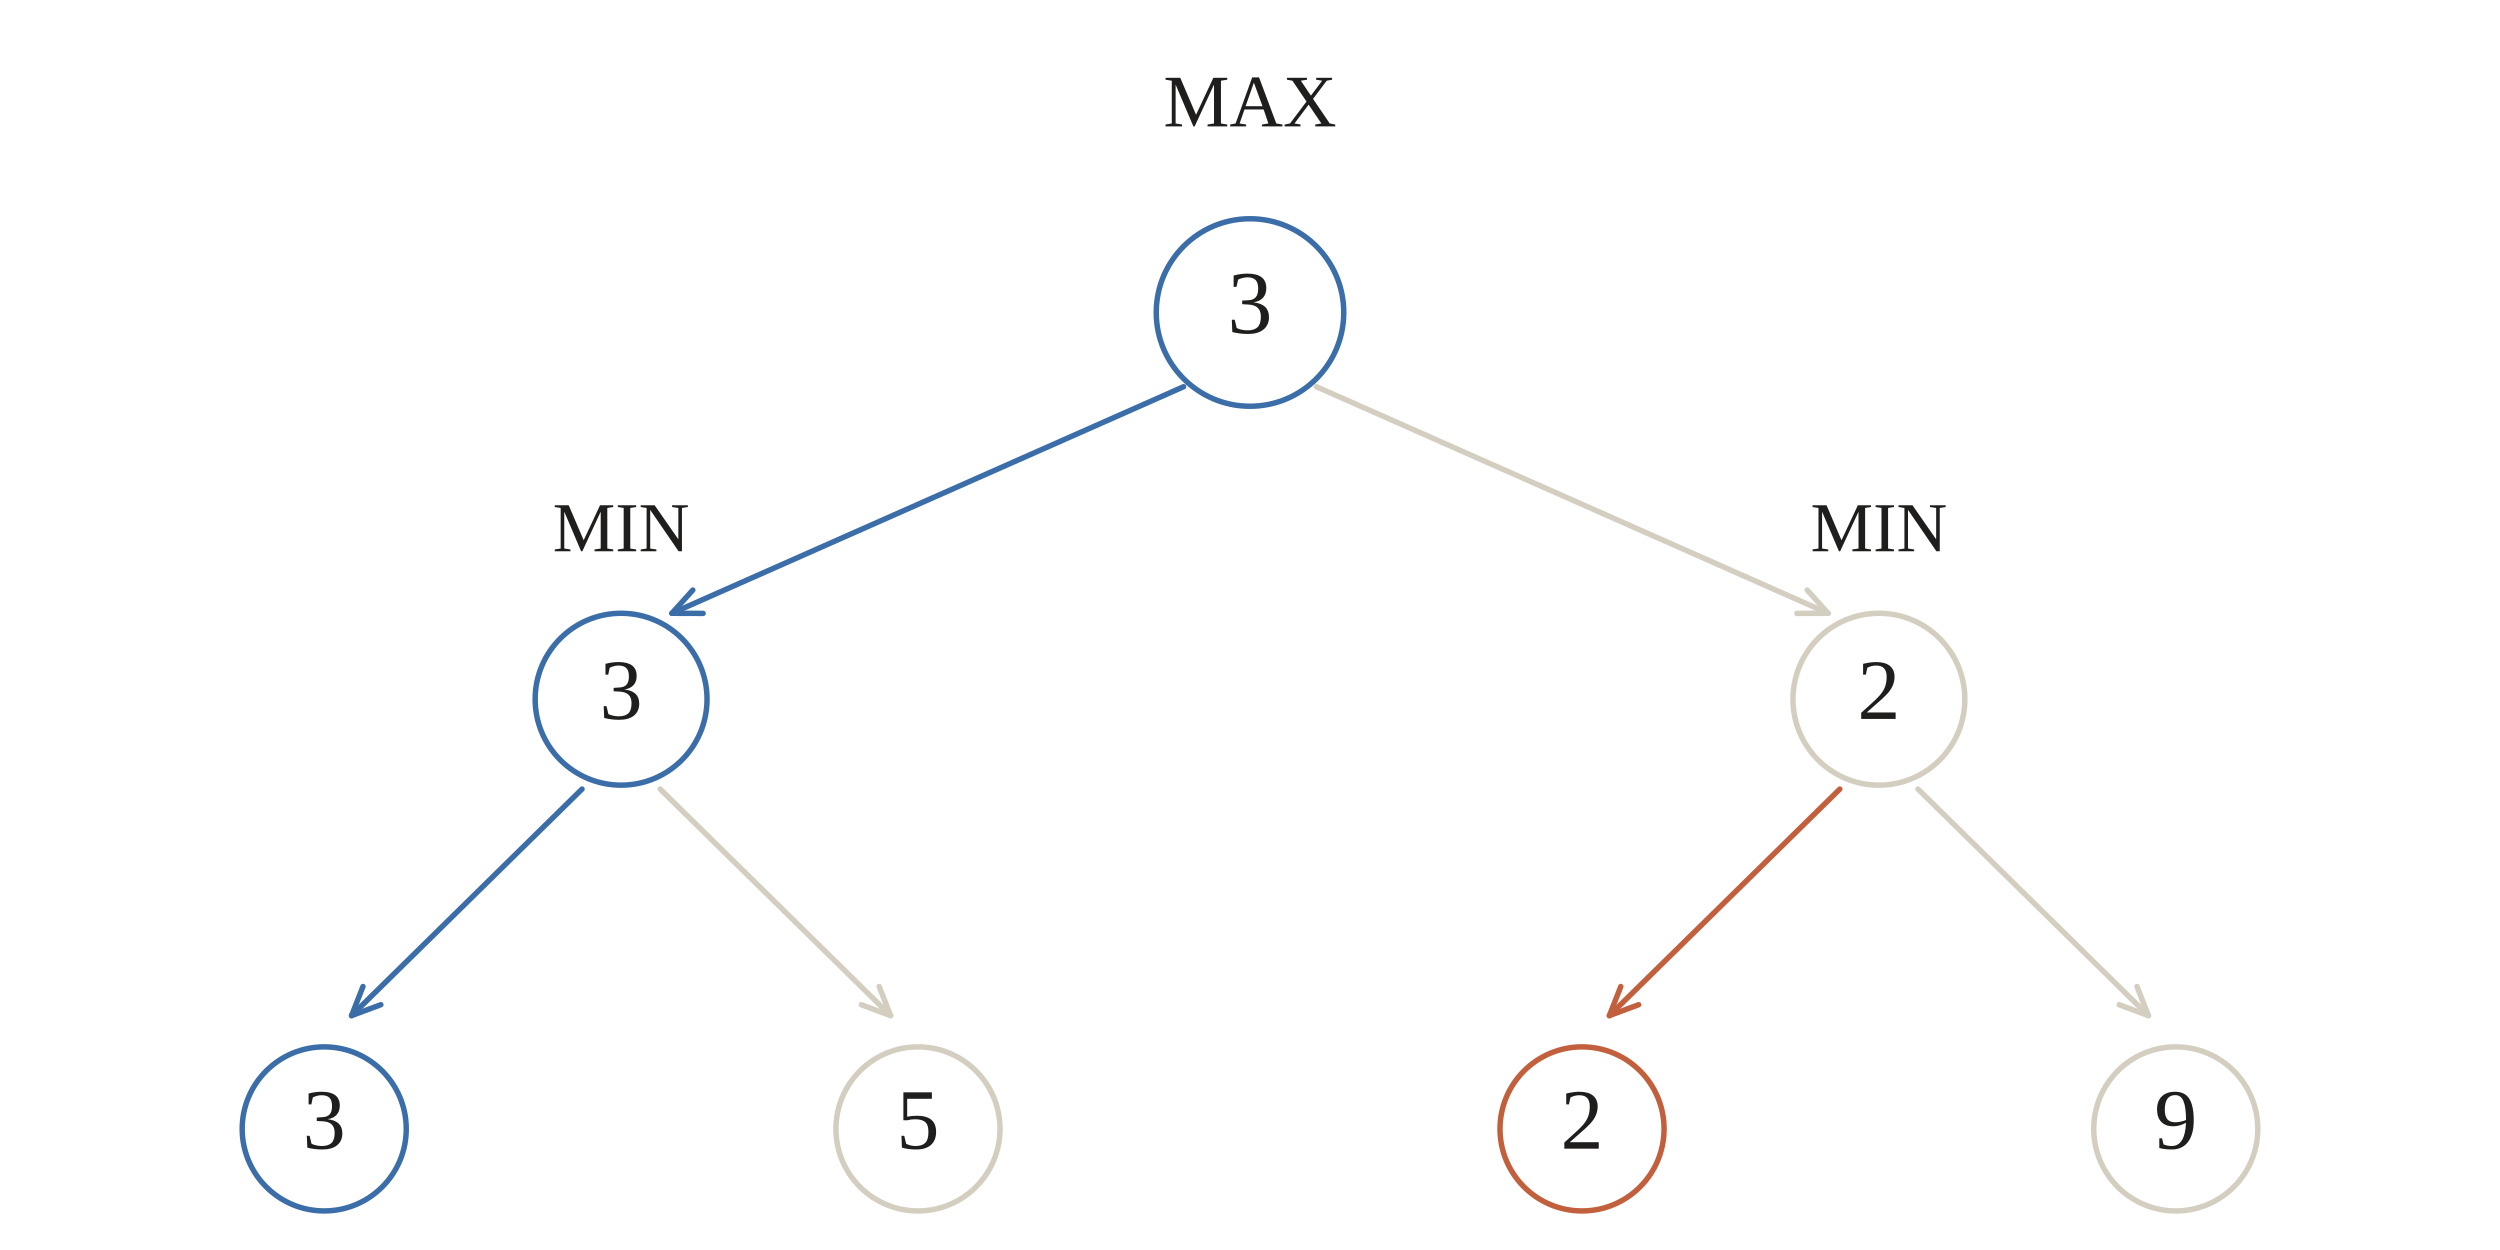
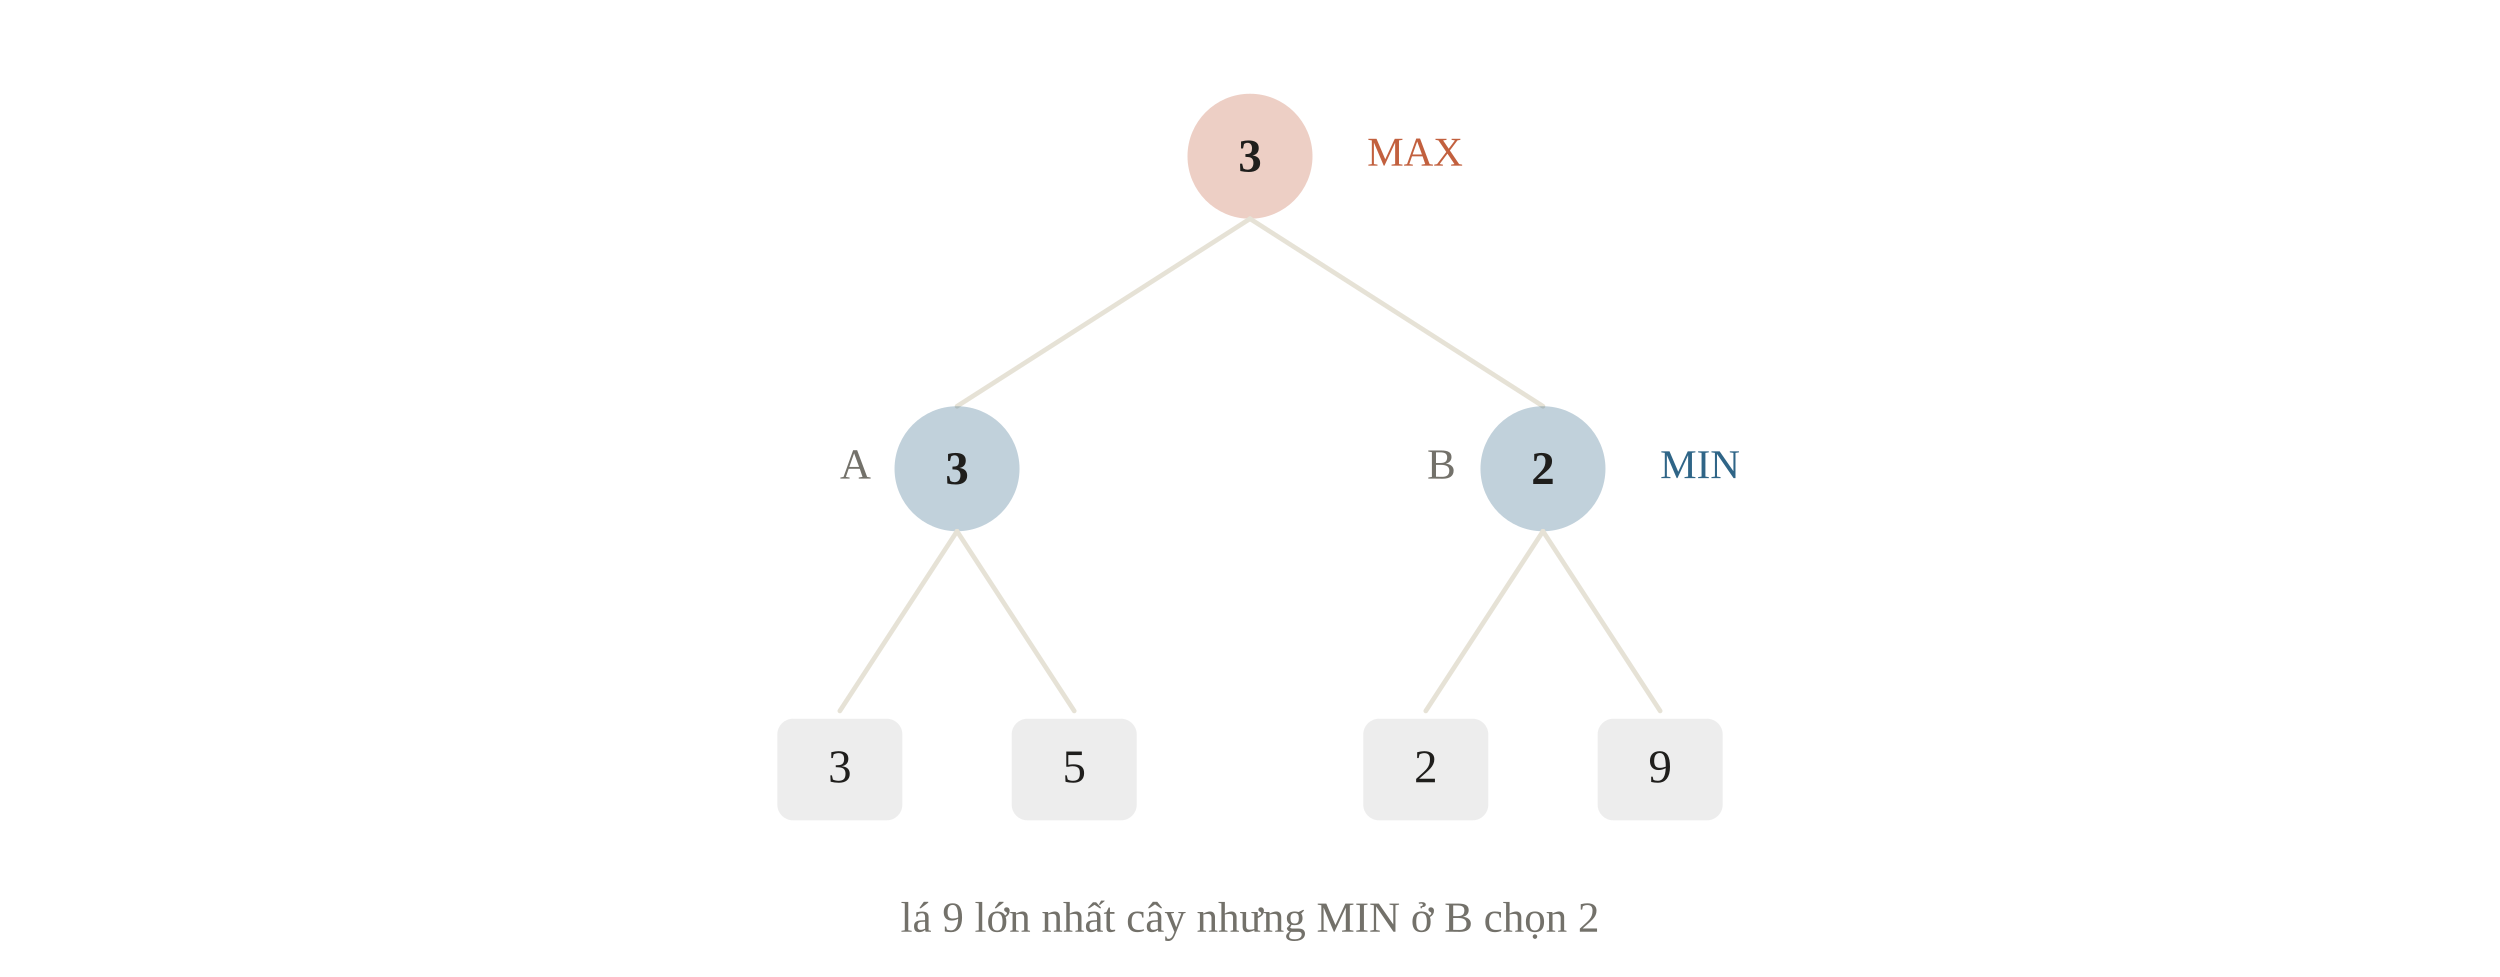
- <svg xmlns="http://www.w3.org/2000/svg" viewBox="0 0 640 320" width="640" role="img" aria-label="MIN chọn giá trị nhỏ hơn ở mỗi nhánh, MAX chọn nhánh có giá trị lớn hơn." style="font-family:var(--serif, Lora, Georgia, serif);color:var(--text, #1f1e1c)">
-   <text x="320" y="28" fill="currentColor" text-anchor="middle" dominant-baseline="middle" font-size="19" font-weight="400">MAX</text>
-   <circle cx="320" cy="80" r="24" fill="none" fill-opacity="1" stroke="var(--t-n, #3b6ea8)" stroke-width="1.4" />
-   <text x="320" y="80" fill="currentColor" text-anchor="middle" dominant-baseline="middle" font-size="23" font-weight="400">3</text>
-   <path d="M 303,99 L 172,157" fill="none" stroke="var(--t-n, #3b6ea8)" stroke-width="1.4" stroke-linecap="round" />
-   <path d="M 177.359,151.06 L 172,157 L 180,157.026" fill="none" stroke="var(--t-n, #3b6ea8)" stroke-width="1.4" opacity="1" stroke-linecap="round" stroke-linejoin="round" />
-   <circle cx="159" cy="179" r="22" fill="none" fill-opacity="1" stroke="var(--t-n, #3b6ea8)" stroke-width="1.4" />
-   <text x="159" y="179" fill="currentColor" text-anchor="middle" dominant-baseline="middle" font-size="22" font-weight="400">3</text>
-   <text x="159" y="137" fill="currentColor" text-anchor="middle" dominant-baseline="middle" font-size="18" font-weight="400">MIN</text>
-   <path d="M 337,99 L 468,157" fill="none" stroke="var(--line-strong, #d3cebf)" stroke-width="1.4" stroke-linecap="round" />
-   <path d="M 460,157.026 L 468,157 L 462.641,151.06" fill="none" stroke="var(--line-strong, #d3cebf)" stroke-width="1.4" opacity="1" stroke-linecap="round" stroke-linejoin="round" />
-   <circle cx="481" cy="179" r="22" fill="none" fill-opacity="1" stroke="var(--line-strong, #d3cebf)" stroke-width="1.4" />
-   <text x="481" y="179" fill="currentColor" text-anchor="middle" dominant-baseline="middle" font-size="22" font-weight="400">2</text>
-   <text x="481" y="137" fill="currentColor" text-anchor="middle" dominant-baseline="middle" font-size="18" font-weight="400">MIN</text>
-   <path d="M 149,202 L 90,260" fill="none" stroke="var(--t-n, #3b6ea8)" stroke-width="1.4" stroke-linecap="round" />
-   <path d="M 92.922,252.553 L 90,260 L 97.496,257.205" fill="none" stroke="var(--t-n, #3b6ea8)" stroke-width="1.4" opacity="1" stroke-linecap="round" stroke-linejoin="round" />
-   <circle cx="83" cy="289" r="21" fill="none" fill-opacity="1" stroke="var(--t-n, #3b6ea8)" stroke-width="1.4" />
-   <text x="83" y="289" fill="currentColor" text-anchor="middle" dominant-baseline="middle" font-size="22" font-weight="400">3</text>
-   <path d="M 169,202 L 228,260" fill="none" stroke="var(--line-strong, #d3cebf)" stroke-width="1.4" stroke-linecap="round" />
-   <path d="M 220.504,257.205 L 228,260 L 225.078,252.553" fill="none" stroke="var(--line-strong, #d3cebf)" stroke-width="1.4" opacity="1" stroke-linecap="round" stroke-linejoin="round" />
-   <circle cx="235" cy="289" r="21" fill="none" fill-opacity="1" stroke="var(--line-strong, #d3cebf)" stroke-width="1.4" />
-   <text x="235" y="289" fill="currentColor" text-anchor="middle" dominant-baseline="middle" font-size="22" font-weight="400">5</text>
-   <path d="M 471,202 L 412,260" fill="none" stroke="var(--accent, #c2603e)" stroke-width="1.4" stroke-linecap="round" />
-   <path d="M 414.922,252.553 L 412,260 L 419.496,257.205" fill="none" stroke="var(--accent, #c2603e)" stroke-width="1.4" opacity="1" stroke-linecap="round" stroke-linejoin="round" />
-   <circle cx="405" cy="289" r="21" fill="none" fill-opacity="1" stroke="var(--accent, #c2603e)" stroke-width="1.4" />
-   <text x="405" y="289" fill="currentColor" text-anchor="middle" dominant-baseline="middle" font-size="22" font-weight="400">2</text>
-   <path d="M 491,202 L 550,260" fill="none" stroke="var(--line-strong, #d3cebf)" stroke-width="1.4" stroke-linecap="round" />
-   <path d="M 542.504,257.205 L 550,260 L 547.078,252.553" fill="none" stroke="var(--line-strong, #d3cebf)" stroke-width="1.4" opacity="1" stroke-linecap="round" stroke-linejoin="round" />
-   <circle cx="557" cy="289" r="21" fill="none" fill-opacity="1" stroke="var(--line-strong, #d3cebf)" stroke-width="1.4" />
-   <text x="557" y="289" fill="currentColor" text-anchor="middle" dominant-baseline="middle" font-size="22" font-weight="400">9</text>
+ <svg xmlns="http://www.w3.org/2000/svg" viewBox="0 0 640 250" width="640" role="img" aria-label="MIN chọn 3 ở A, 2 ở B; MAX chọn A." style="font-family:var(--serif, Lora, Georgia, serif);color:var(--text, #1f1e1c)">
+   <circle cx="320" cy="40" r="16" fill="var(--accent, #c2603e)" fill-opacity="0.3" stroke="var(--accent, #c2603e)" stroke-width="0" />
+   <path d="M 320,56 L 245,104" fill="none" stroke="var(--line, #e6e2d6)" stroke-width="1.2" stroke-linecap="round" />
+   <circle cx="245" cy="120" r="16" fill="var(--t-n, #2f6587)" fill-opacity="0.3" stroke="var(--t-n, #2f6587)" stroke-width="0" />
+   <path d="M 245,136 L 215,182" fill="none" stroke="var(--line, #e6e2d6)" stroke-width="1.2" stroke-linecap="round" />
+   <rect x="199" y="184" width="32" height="26" rx="4" fill="currentColor" fill-opacity="0.08" stroke="none" stroke-width="0" />
+   <text xml:space="preserve" style="font-variant-ligatures:none" x="215" y="197.5" fill="currentColor" text-anchor="middle" dominant-baseline="middle" font-family="var(--mono, &quot;JetBrains Mono&quot;, Consolas, monospace)" font-size="12" font-weight="400">3</text>
+   <path d="M 245,136 L 275,182" fill="none" stroke="var(--line, #e6e2d6)" stroke-width="1.2" stroke-linecap="round" />
+   <rect x="259" y="184" width="32" height="26" rx="4" fill="currentColor" fill-opacity="0.08" stroke="none" stroke-width="0" />
+   <text xml:space="preserve" style="font-variant-ligatures:none" x="275" y="197.5" fill="currentColor" text-anchor="middle" dominant-baseline="middle" font-family="var(--mono, &quot;JetBrains Mono&quot;, Consolas, monospace)" font-size="12" font-weight="400">5</text>
+   <path d="M 320,56 L 395,104" fill="none" stroke="var(--line, #e6e2d6)" stroke-width="1.2" stroke-linecap="round" />
+   <circle cx="395" cy="120" r="16" fill="var(--t-n, #2f6587)" fill-opacity="0.3" stroke="var(--t-n, #2f6587)" stroke-width="0" />
+   <path d="M 395,136 L 365,182" fill="none" stroke="var(--line, #e6e2d6)" stroke-width="1.2" stroke-linecap="round" />
+   <rect x="349" y="184" width="32" height="26" rx="4" fill="currentColor" fill-opacity="0.08" stroke="none" stroke-width="0" />
+   <text xml:space="preserve" style="font-variant-ligatures:none" x="365" y="197.5" fill="currentColor" text-anchor="middle" dominant-baseline="middle" font-family="var(--mono, &quot;JetBrains Mono&quot;, Consolas, monospace)" font-size="12" font-weight="400">2</text>
+   <path d="M 395,136 L 425,182" fill="none" stroke="var(--line, #e6e2d6)" stroke-width="1.2" stroke-linecap="round" />
+   <rect x="409" y="184" width="32" height="26" rx="4" fill="currentColor" fill-opacity="0.08" stroke="none" stroke-width="0" />
+   <text xml:space="preserve" style="font-variant-ligatures:none" x="425" y="197.5" fill="currentColor" text-anchor="middle" dominant-baseline="middle" font-family="var(--mono, &quot;JetBrains Mono&quot;, Consolas, monospace)" font-size="12" font-weight="400">9</text>
+   <text xml:space="preserve" style="font-variant-ligatures:none" x="320" y="40.5" fill="currentColor" text-anchor="middle" dominant-baseline="middle" font-family="var(--mono, &quot;JetBrains Mono&quot;, Consolas, monospace)" font-size="12" font-weight="600">3</text>
+   <text xml:space="preserve" style="font-variant-ligatures:none" x="245" y="120.5" fill="currentColor" text-anchor="middle" dominant-baseline="middle" font-family="var(--mono, &quot;JetBrains Mono&quot;, Consolas, monospace)" font-size="12" font-weight="600">3</text>
+   <text x="219" y="120" fill="var(--muted, #73716a)" text-anchor="middle" dominant-baseline="middle" font-family="var(--sans, Inter, &quot;Segoe UI&quot;, sans-serif)" font-size="11" font-weight="400">A</text>
+   <text xml:space="preserve" style="font-variant-ligatures:none" x="395" y="120.5" fill="currentColor" text-anchor="middle" dominant-baseline="middle" font-family="var(--mono, &quot;JetBrains Mono&quot;, Consolas, monospace)" font-size="12" font-weight="600">2</text>
+   <text x="369" y="120" fill="var(--muted, #73716a)" text-anchor="middle" dominant-baseline="middle" font-family="var(--sans, Inter, &quot;Segoe UI&quot;, sans-serif)" font-size="11" font-weight="400">B</text>
+   <text x="350" y="40" fill="var(--accent, #c2603e)" text-anchor="start" dominant-baseline="middle" font-family="var(--sans, Inter, &quot;Segoe UI&quot;, sans-serif)" font-size="10.5" font-weight="400">MAX</text>
+   <text x="425" y="120" fill="var(--t-n, #2f6587)" text-anchor="start" dominant-baseline="middle" font-family="var(--sans, Inter, &quot;Segoe UI&quot;, sans-serif)" font-size="10.5" font-weight="400">MIN</text>
+   <text x="320" y="236" fill="var(--muted, #73716a)" text-anchor="middle" dominant-baseline="middle" font-family="var(--sans, Inter, &quot;Segoe UI&quot;, sans-serif)" font-size="11" font-weight="400">lá 9 lớn nhất cây nhưng MIN ở B chọn 2</text>
</svg>
